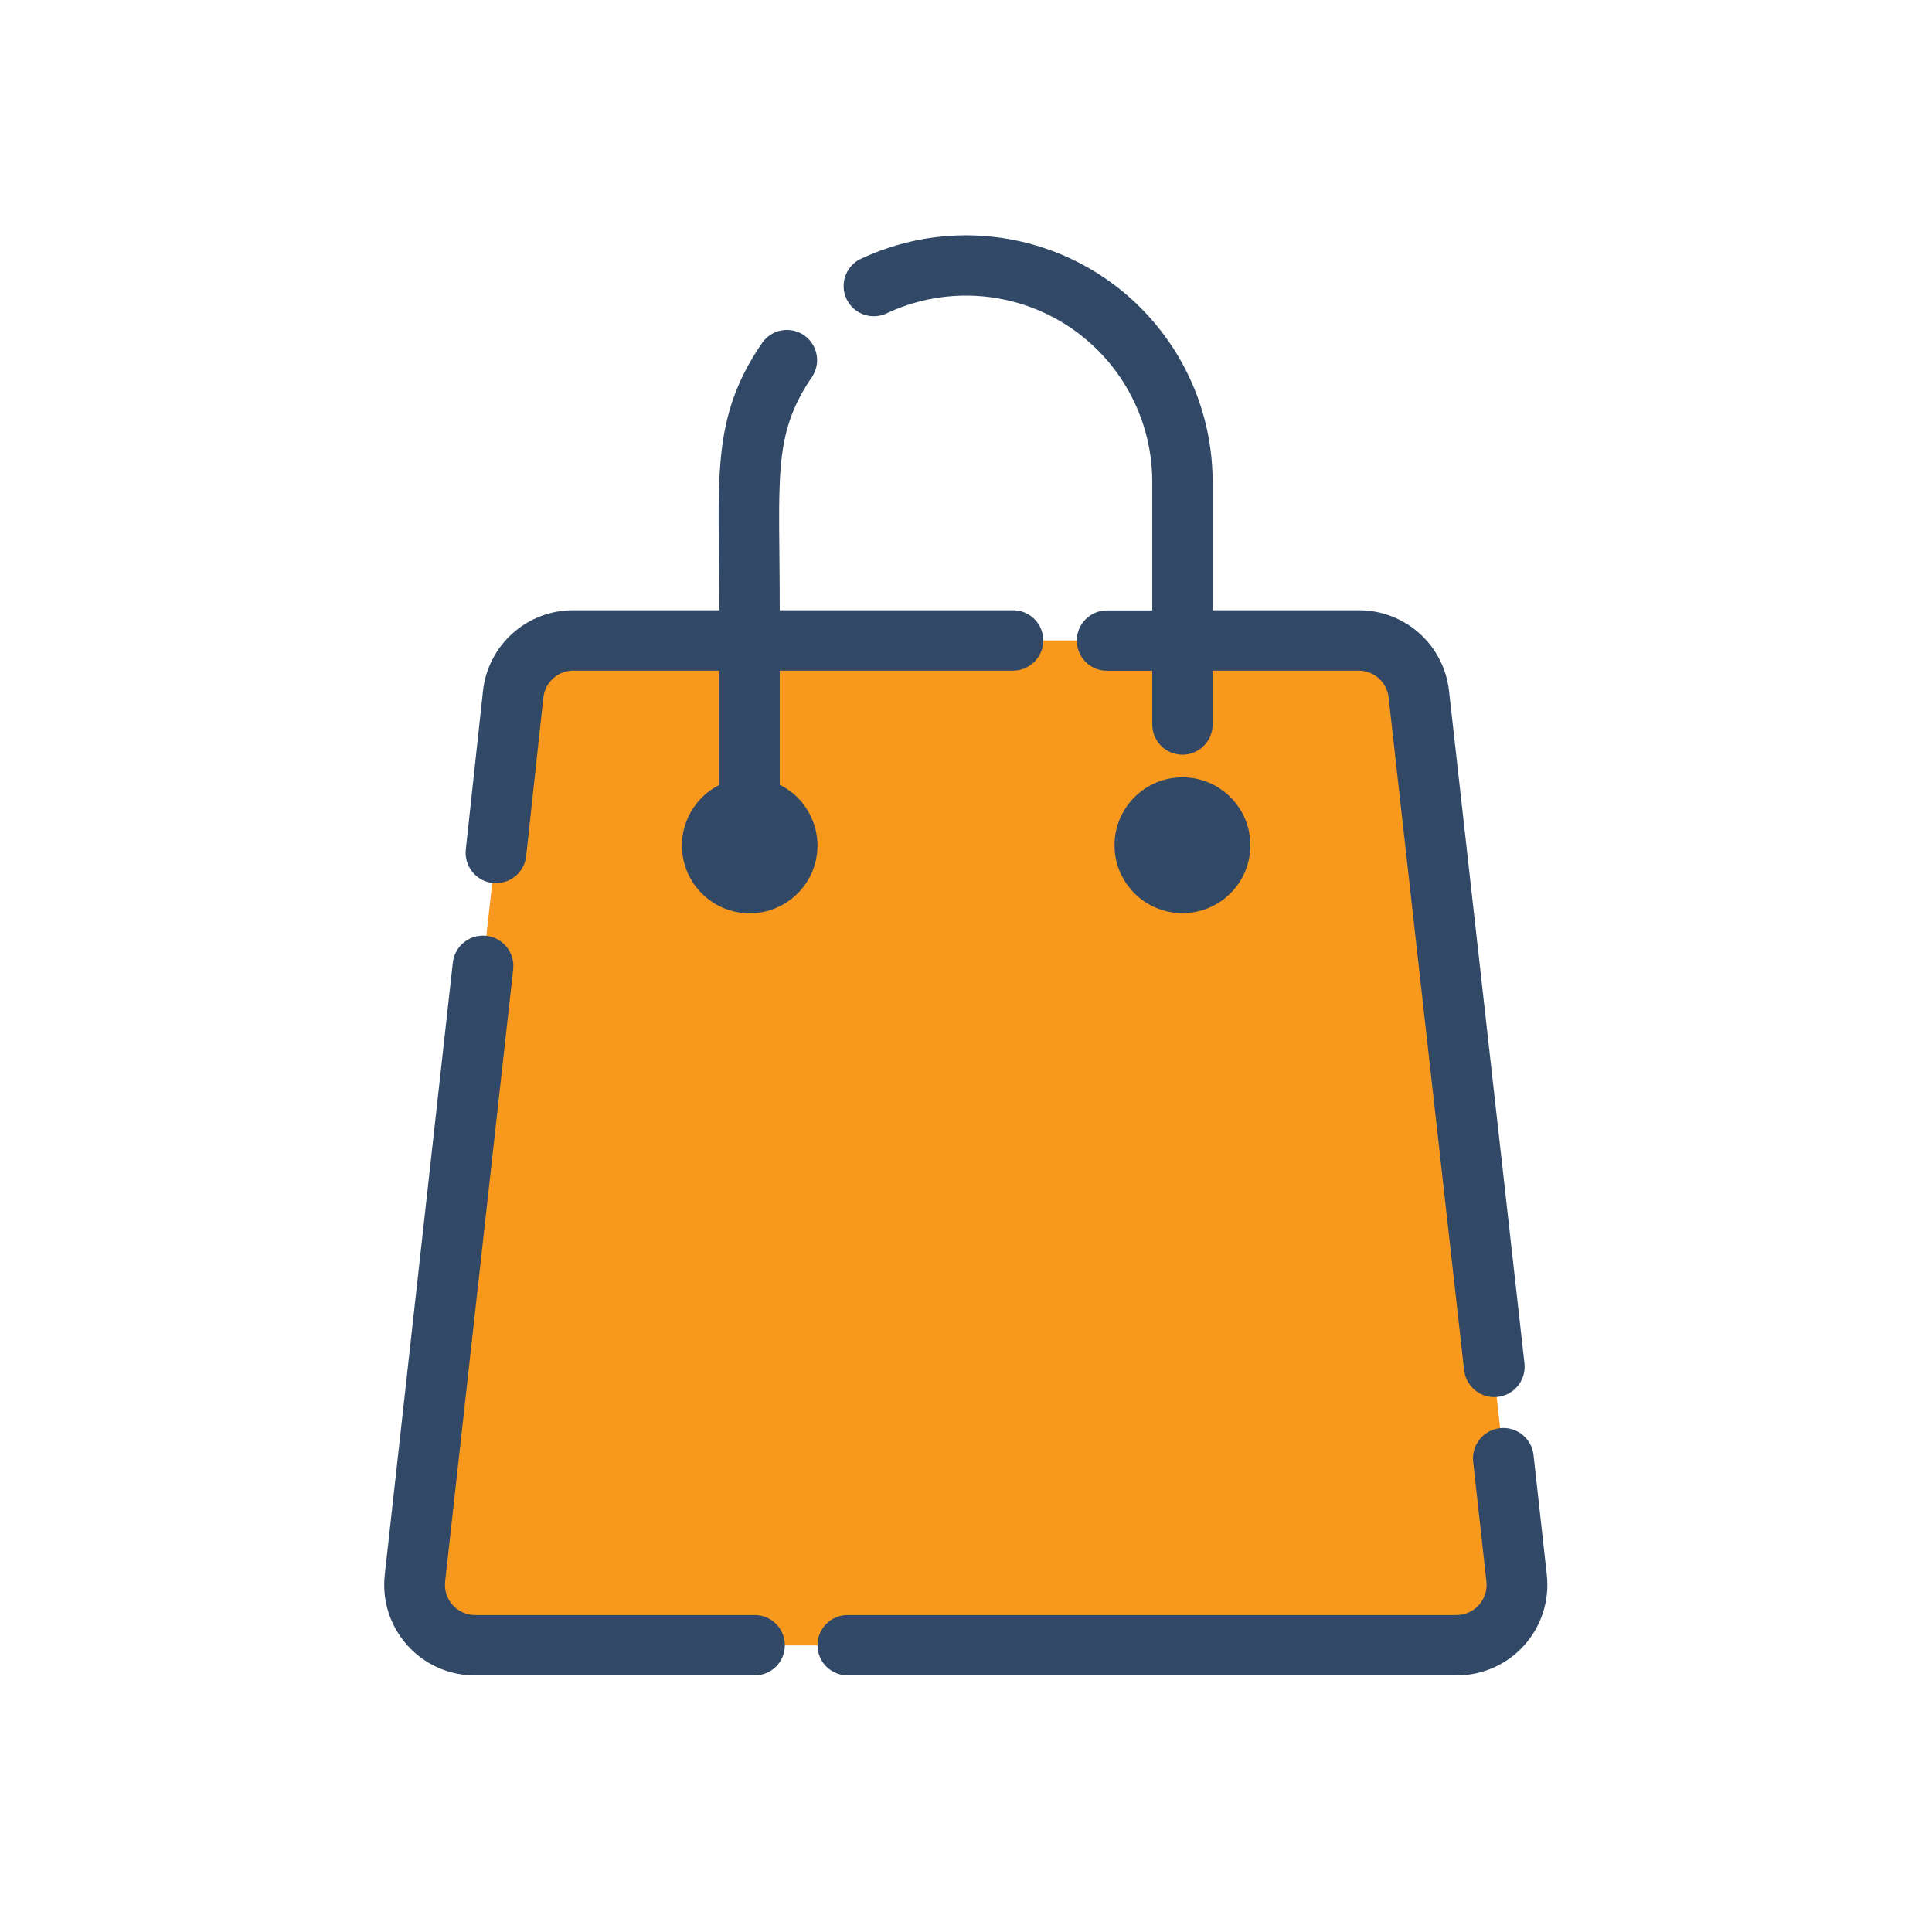
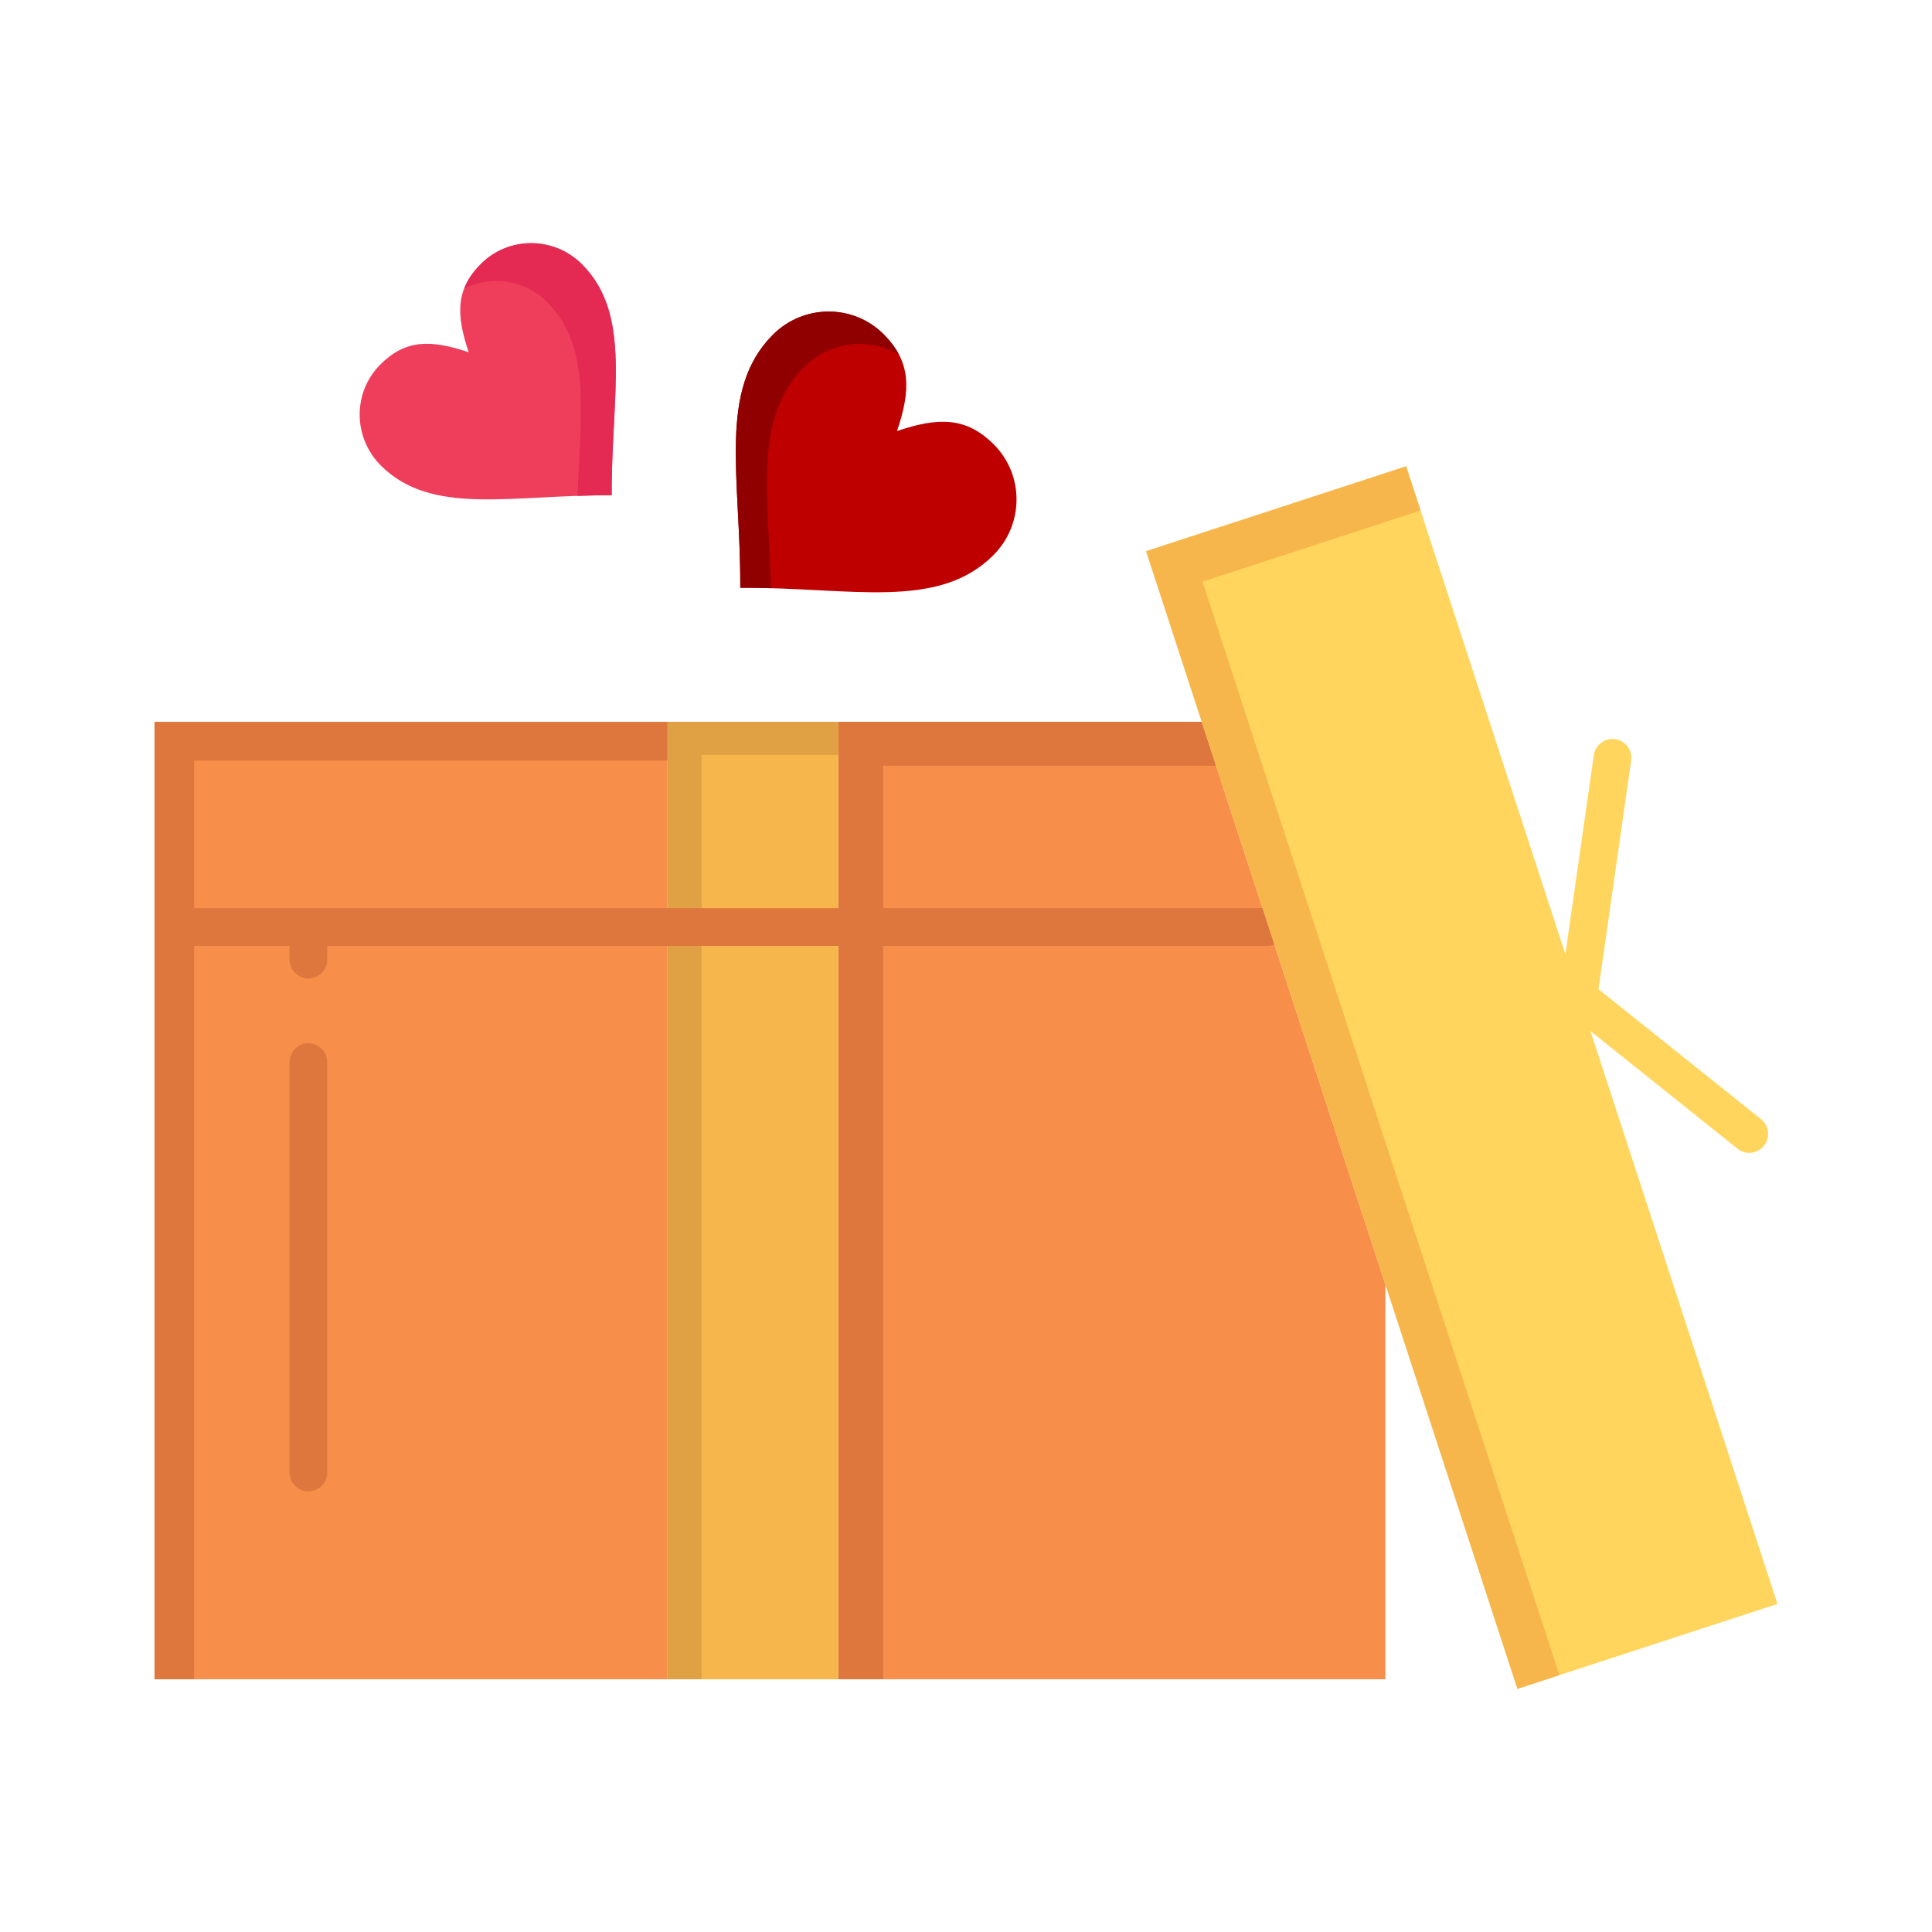
- <svg xmlns="http://www.w3.org/2000/svg" viewBox="0 0 128 128">
-   <defs>
-     <style>.cls-1{fill:#f8991d;}.cls-2{fill:#314967;}</style>
-   </defs>
-   <g data-name="02 Shopping Bag" id="_02_Shopping_Bag">
-     <path class="cls-1" d="M90,42.43H38A4,4,0,0,0,34,46l-6.51,58.57a4,4,0,0,0,4,4.44h65a4,4,0,0,0,4-4.44L94,46A4,4,0,0,0,90,42.43Z" />
-     <path class="cls-2" d="M102.48,104.34l-.88-7.94a2,2,0,0,0-4,.44l.88,7.94a2,2,0,0,1-2,2.22H56.16a2,2,0,0,0,0,4H96.51A6,6,0,0,0,102.48,104.34Z" />
-     <path class="cls-2" d="M50,107H31.49a2,2,0,0,1-2-2.22L34,64.22a2,2,0,0,0-4-.44l-4.51,40.56a6,6,0,0,0,6,6.66H50A2,2,0,0,0,50,107Z" />
-     <path class="cls-2" d="M58.66,20.8A12.34,12.34,0,0,1,76.34,31.93v8.51h-3a2,2,0,0,0,0,4h3V48a2,2,0,0,0,4,0V44.43H90a2,2,0,0,1,2,1.78l5,44.56a2,2,0,0,0,4-.44L96,45.77a6,6,0,0,0-6-5.34H80.34V31.93A16.34,16.34,0,0,0,56.93,17.2,2,2,0,0,0,58.66,20.8Z" />
-     <path class="cls-2" d="M51.66,52V44.43H67.12a2,2,0,0,0,0-4H51.66c0-8.76-.52-11.57,2.14-15.46a2,2,0,0,0-3.3-2.26C47,27.8,47.66,31.82,47.66,40.43H38a6,6,0,0,0-6,5.34L30.86,56.28a2,2,0,0,0,4,.44L36,46.21a2,2,0,0,1,2-1.78h9.67V52a4.49,4.49,0,1,0,4,0Z" />
-     <circle class="cls-2" cx="78.34" cy="56" r="4.5" />
+ <svg xmlns="http://www.w3.org/2000/svg" height="512px" style="enable-background:new 0 0 512 512;" version="1.1" viewBox="0 0 512 512" width="512px" xml:space="preserve">
+   <g id="_x36_15_x2C__gift_x2C___love_x2C__heart_x2C__wedding">
+     <g>
+       <path d="M154.23,70.043c13.44,13.45,7.76,34.44,7.87,61.21c-26.76-0.12-47.74,5.55-61.18-7.89    c-7.42-7.43-7.48-19.42-0.12-26.77c6.66-6.66,13.35-6.63,23.41-3.24c-3.39-10.06-3.42-16.75,3.24-23.41    C134.82,62.573,146.81,62.623,154.23,70.043z" style="fill:#EF3E5C;" />
+       <g>
+         <g>
+           <g>
+             <path d="M154.23,70.043c-7.42-7.42-19.41-7.47-26.78-0.1c-2.136,2.136-3.577,4.277-4.446,6.53       c7.097-3.586,16.011-2.395,21.976,3.57c11.746,11.754,8.889,29.268,8.055,51.365c2.943-0.103,5.963-0.169,9.065-0.155       C161.99,104.483,167.67,83.493,154.23,70.043z" style="fill:#E42A53;" />
+           </g>
+         </g>
+       </g>
+       <path d="M263.37,117.783c8.07,8.08,8.02,21.22-0.12,29.35c-14.73,14.73-37.73,8.5-67.07,8.63    c0.13-29.33-6.08-52.32,8.65-67.06c8.13-8.13,21.27-8.19,29.33-0.13c7.3,7.31,7.27,14.64,3.56,25.66    C248.73,110.513,256.07,110.483,263.37,117.783z" style="fill:#BE0000;" />
+       <g>
+         <path d="M213.08,97.25c6.833-6.833,17.197-7.942,25.118-3.343c-0.958-1.813-2.281-3.574-4.038-5.333     c-8.06-8.06-21.2-8-29.33,0.13c-14.73,14.74-8.52,37.73-8.65,67.06c2.767-0.012,5.478,0.032,8.13,0.11     C203.543,130.555,199.793,110.545,213.08,97.25z" style="fill:#900000;" />
+       </g>
+       <polygon points="222.17,245.673 222.17,191.303 318.49,191.303 367.15,340.383 367.15,445.023     222.17,445.023   " style="fill:#F78F4B;" />
+       <polygon points="234.045,257.298 234.045,202.928 322.285,202.928 318.49,191.303 222.17,191.303     222.17,245.673 222.17,445.023 234.045,445.023   " style="fill:#DD773E;" />
+       <polygon points="176.87,191.303 176.87,245.673 176.87,445.023 222.17,445.023 222.17,245.673     222.17,191.303   " style="fill:#F7B64C;" />
+       <polygon points="185.93,254.423 185.93,200.053 222.17,200.053 222.17,191.303 176.87,191.303     176.87,245.673 176.87,445.023 185.93,445.023   " style="fill:#E0A044;" />
+       <polygon points="40.95,191.303 40.95,245.673 40.95,445.023 81.73,445.023 176.87,445.023 176.87,245.673     176.87,191.303   " style="fill:#F78F4B;" />
+       <polygon points="51.45,255.923 51.45,201.553 176.87,201.553 176.87,191.303 40.95,191.303 40.95,245.673     40.95,445.023 51.45,445.023   " style="fill:#DD773E;" />
+       <path d="M81.73,395.223c-2.761,0-5-2.238-5-5v-108.74c0-2.762,2.239-5,5-5s5,2.238,5,5v108.74    C86.73,392.984,84.491,395.223,81.73,395.223z" style="fill:#DD773E;" />
+       <path d="M81.73,259.303c-2.761,0-5-2.238-5-5v-3.63c0-2.762,2.239-5,5-5s5,2.238,5,5v3.63    C86.73,257.064,84.491,259.303,81.73,259.303z" style="fill:#DD773E;" />
+       <path d="M335.91,250.673H45.95c-2.761,0-5-2.239-5-5s2.239-5,5-5h289.96c2.762,0,5,2.239,5,5    S338.672,250.673,335.91,250.673z" style="fill:#DD773E;" />
+       <polygon points="372.64,123.573 471.05,425.063 402.14,447.554 367.15,340.383 318.49,191.303     303.73,146.073   " style="fill:#FFD55E;" />
+       <polygon points="382.101,348.471 333.44,199.391 318.681,154.161 376.465,135.293 372.64,123.573     303.73,146.073 318.49,191.303 367.15,340.383 402.14,447.554 413.264,443.923   " style="fill:#F7B64C;" />
+       <path d="M463.572,305.514c-1.096,0-2.199-0.358-3.121-1.096l-45.311-36.25    c-1.383-1.105-2.076-2.859-1.826-4.611l9.061-63.43c0.391-2.734,2.928-4.638,5.656-4.243c2.734,0.391,4.633,2.923,4.244,5.657    l-8.658,60.603l43.082,34.466c2.156,1.726,2.504,4.871,0.779,7.028C466.492,304.871,465.037,305.514,463.572,305.514z" style="fill:#FFD55E;" />
+     </g>
  </g>
+   <g id="Layer_1" />
</svg>
